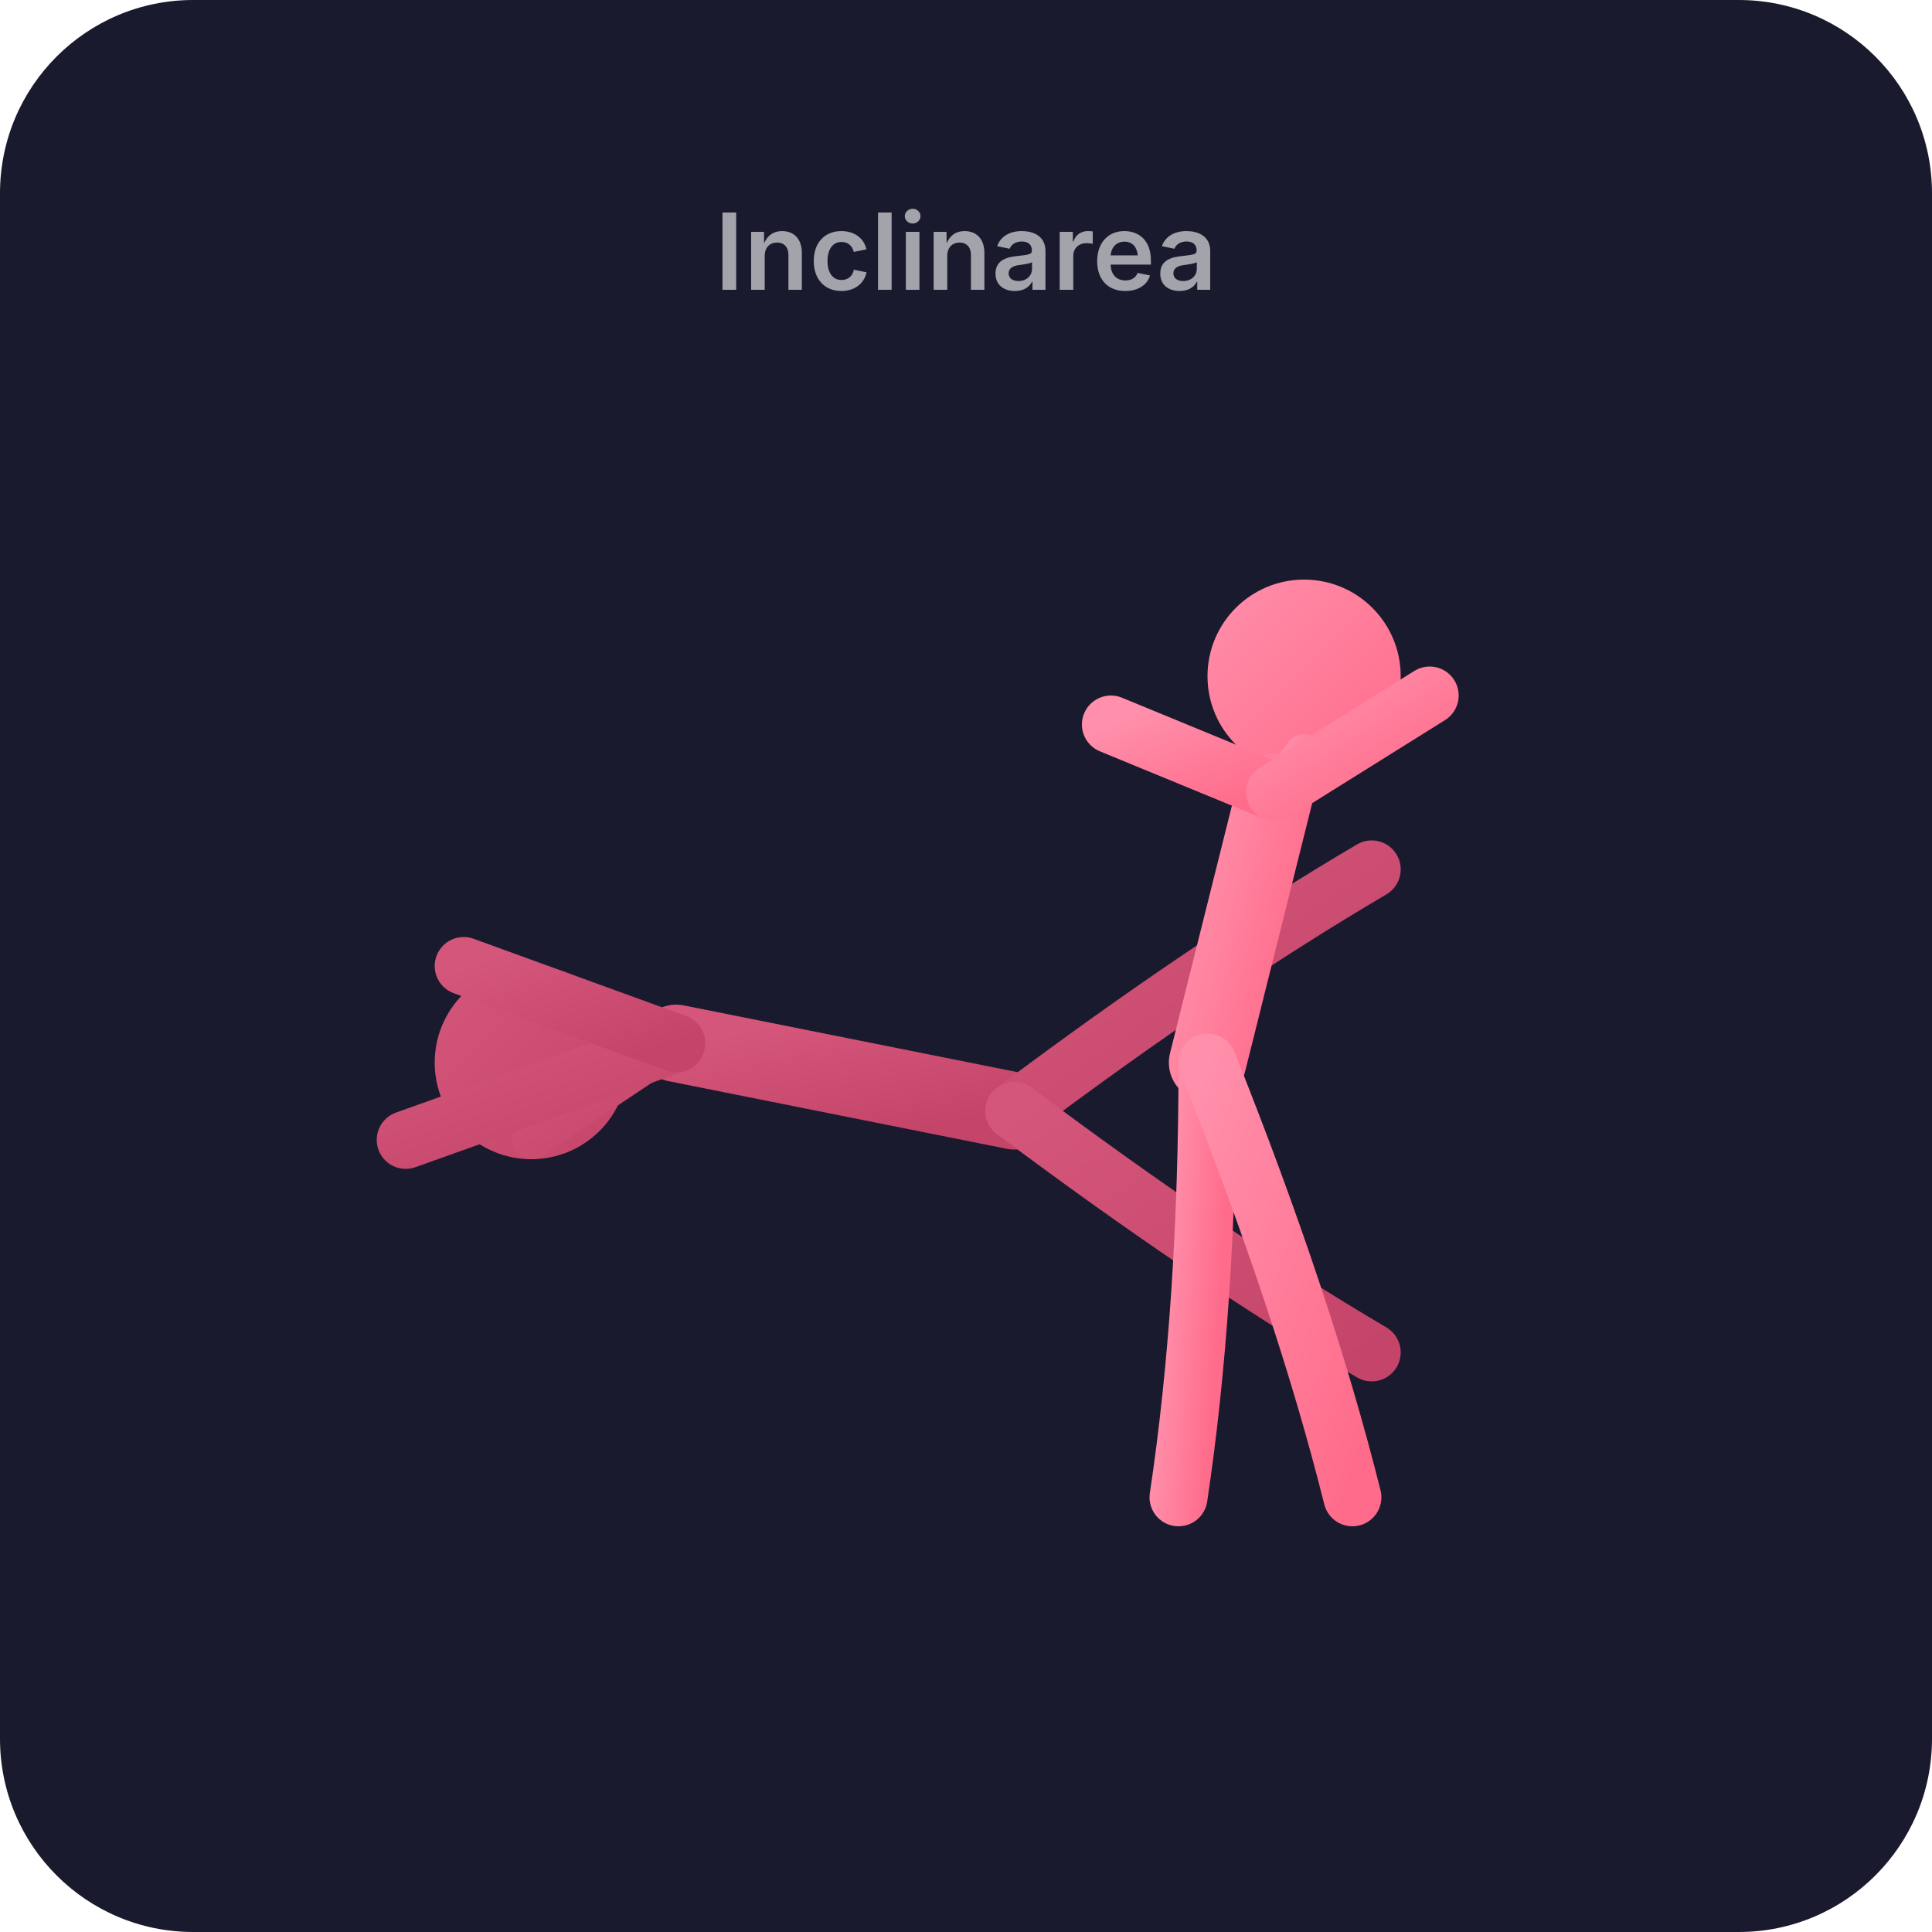
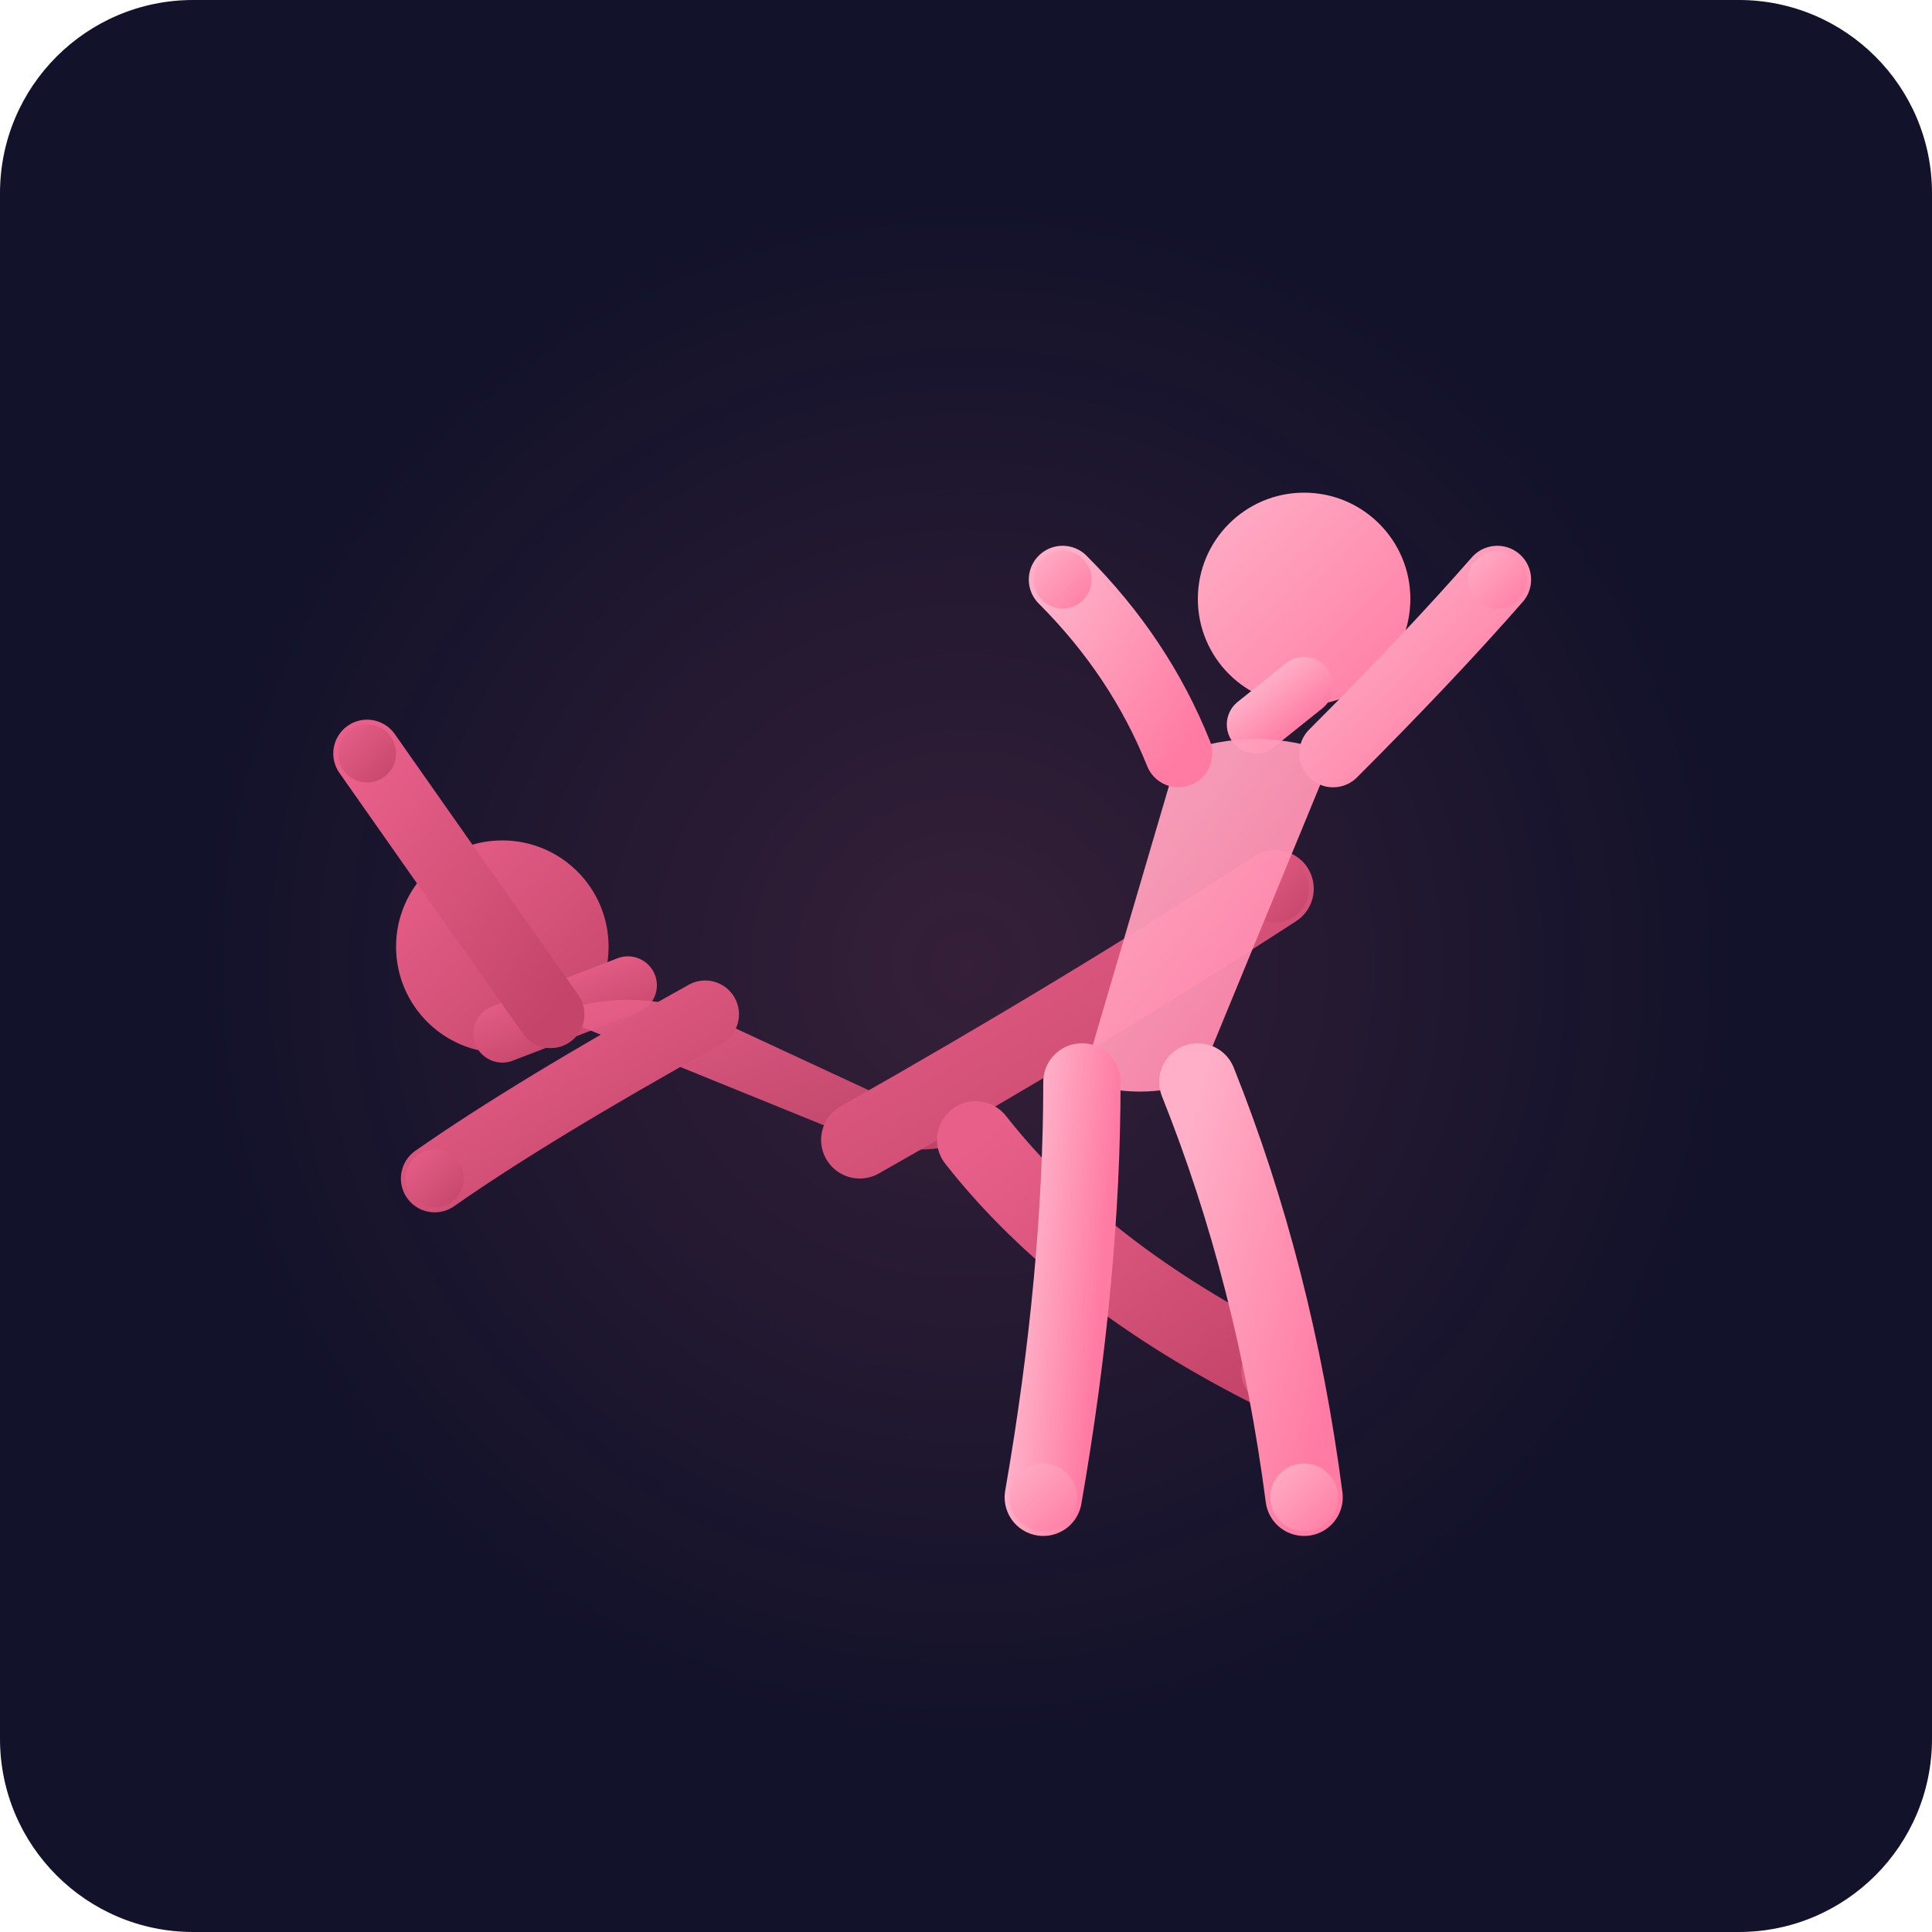
<svg xmlns="http://www.w3.org/2000/svg" viewBox="0 0 200 200" width="200" height="200">
  <defs>
    <linearGradient id="g1" x1="0%" y1="0%" x2="100%" y2="100%">
-       <stop offset="0%" style="stop-color:#FF8FAB;stop-opacity:1" />
-       <stop offset="100%" style="stop-color:#FF6B8A;stop-opacity:1" />
+       <stop offset="0%" style="stop-color:#FFB0C8;stop-opacity:1" />
+       <stop offset="100%" style="stop-color:#FF7BA3;stop-opacity:1" />
    </linearGradient>
    <linearGradient id="g2" x1="0%" y1="0%" x2="100%" y2="100%">
-       <stop offset="0%" style="stop-color:#D4567A;stop-opacity:1" />
+       <stop offset="0%" style="stop-color:#E8608A;stop-opacity:1" />
      <stop offset="100%" style="stop-color:#C44569;stop-opacity:1" />
    </linearGradient>
+     <radialGradient id="glow" cx="50%" cy="50%" r="50%">
+       <stop offset="0%" style="stop-color:#FF6B8A;stop-opacity:0.15" />
+       <stop offset="100%" style="stop-color:#FF6B8A;stop-opacity:0" />
+     </radialGradient>
  </defs>
-   <rect width="200" height="200" fill="#1a1a2e" rx="20" />
-   <text x="100" y="30" text-anchor="middle" fill="rgba(255,255,255,0.6)" font-family="-apple-system, sans-serif" font-size="11" font-weight="600">Inclinarea</text>
-   <circle cx="55" cy="110" r="10" fill="url(#g2)" />
-   <line x1="55" y1="118" x2="70" y2="108" stroke="url(#g2)" stroke-width="4" stroke-linecap="round" />
-   <line x1="70" y1="108" x2="105" y2="115" stroke="url(#g2)" stroke-width="8" stroke-linecap="round" />
-   <path d="M70,108 Q56.0,113.0 42,118" fill="none" stroke="url(#g2)" stroke-width="6" stroke-linecap="round" />
-   <path d="M70,108 Q59.0,104.0 48,100" fill="none" stroke="url(#g2)" stroke-width="6" stroke-linecap="round" />
-   <path d="M105,115 Q125,100 142,90" fill="none" stroke="url(#g2)" stroke-width="6" stroke-linecap="round" />
-   <path d="M105,115 Q125,130 142,140" fill="none" stroke="url(#g2)" stroke-width="6" stroke-linecap="round" />
-   <circle cx="135" cy="70" r="10" fill="url(#g1)" />
-   <line x1="135" y1="78" x2="132" y2="82" stroke="url(#g1)" stroke-width="4" stroke-linecap="round" />
-   <line x1="132" y1="82" x2="125" y2="110" stroke="url(#g1)" stroke-width="8" stroke-linecap="round" />
-   <path d="M132,82 Q123.5,78.5 115,75" fill="none" stroke="url(#g1)" stroke-width="6" stroke-linecap="round" />
-   <path d="M132,82 Q140.0,77.0 148,72" fill="none" stroke="url(#g1)" stroke-width="6" stroke-linecap="round" />
-   <path d="M125,110 Q125,135 122,155" fill="none" stroke="url(#g1)" stroke-width="6" stroke-linecap="round" />
-   <path d="M125,110 Q135,135 140,155" fill="none" stroke="url(#g1)" stroke-width="6" stroke-linecap="round" />
+   <rect width="200" height="200" fill="#12122a" rx="20" />
+   <circle cx="100" cy="100" r="80" fill="url(#glow)" />
+   <circle cx="52" cy="98" r="11" fill="url(#g2)" />
+   <line x1="52" y1="107" x2="65.0" y2="102.0" stroke="url(#g2)" stroke-width="6" stroke-linecap="round" />
+   <path d="M57,105 Q65.0,102 73,105               L101,118 Q95.0,120 89,118 Z" fill="url(#g2)" opacity="0.95" />
+   <path d="M57,105 Q45,88 38,78" fill="none" stroke="url(#g2)" stroke-width="7" stroke-linecap="round" />
+   <circle cx="38" cy="78" r="3.0" fill="url(#g2)" />
+   <path d="M73,105 Q55,115 45,122" fill="none" stroke="url(#g2)" stroke-width="7" stroke-linecap="round" />
+   <circle cx="45" cy="122" r="3.0" fill="url(#g2)" />
+   <path d="M89,118 Q112,105 132,92" fill="none" stroke="url(#g2)" stroke-width="8" stroke-linecap="round" />
+   <circle cx="132" cy="92" r="3.5" fill="url(#g2)" />
+   <path d="M101,118 Q112,132 132,142" fill="none" stroke="url(#g2)" stroke-width="8" stroke-linecap="round" />
+   <circle cx="132" cy="142" r="3.5" fill="url(#g2)" />
+   <circle cx="135" cy="62" r="11" fill="url(#g1)" />
+   <line x1="135" y1="71" x2="130.0" y2="75.0" stroke="url(#g1)" stroke-width="6" stroke-linecap="round" />
+   <path d="M122,78 Q130.0,75 138,78               L124,112 Q118.0,114 112,112 Z" fill="url(#g1)" opacity="0.95" />
+   <path d="M122,78 Q118,68 110,60" fill="none" stroke="url(#g1)" stroke-width="7" stroke-linecap="round" />
+   <circle cx="110" cy="60" r="3.0" fill="url(#g1)" />
+   <path d="M138,78 Q148,68 155,60" fill="none" stroke="url(#g1)" stroke-width="7" stroke-linecap="round" />
+   <circle cx="155" cy="60" r="3.0" fill="url(#g1)" />
+   <path d="M112,112 Q112,132 108,155" fill="none" stroke="url(#g1)" stroke-width="8" stroke-linecap="round" />
+   <circle cx="108" cy="155" r="3.5" fill="url(#g1)" />
+   <path d="M124,112 Q132,132 135,155" fill="none" stroke="url(#g1)" stroke-width="8" stroke-linecap="round" />
+   <circle cx="135" cy="155" r="3.5" fill="url(#g1)" />
</svg>
